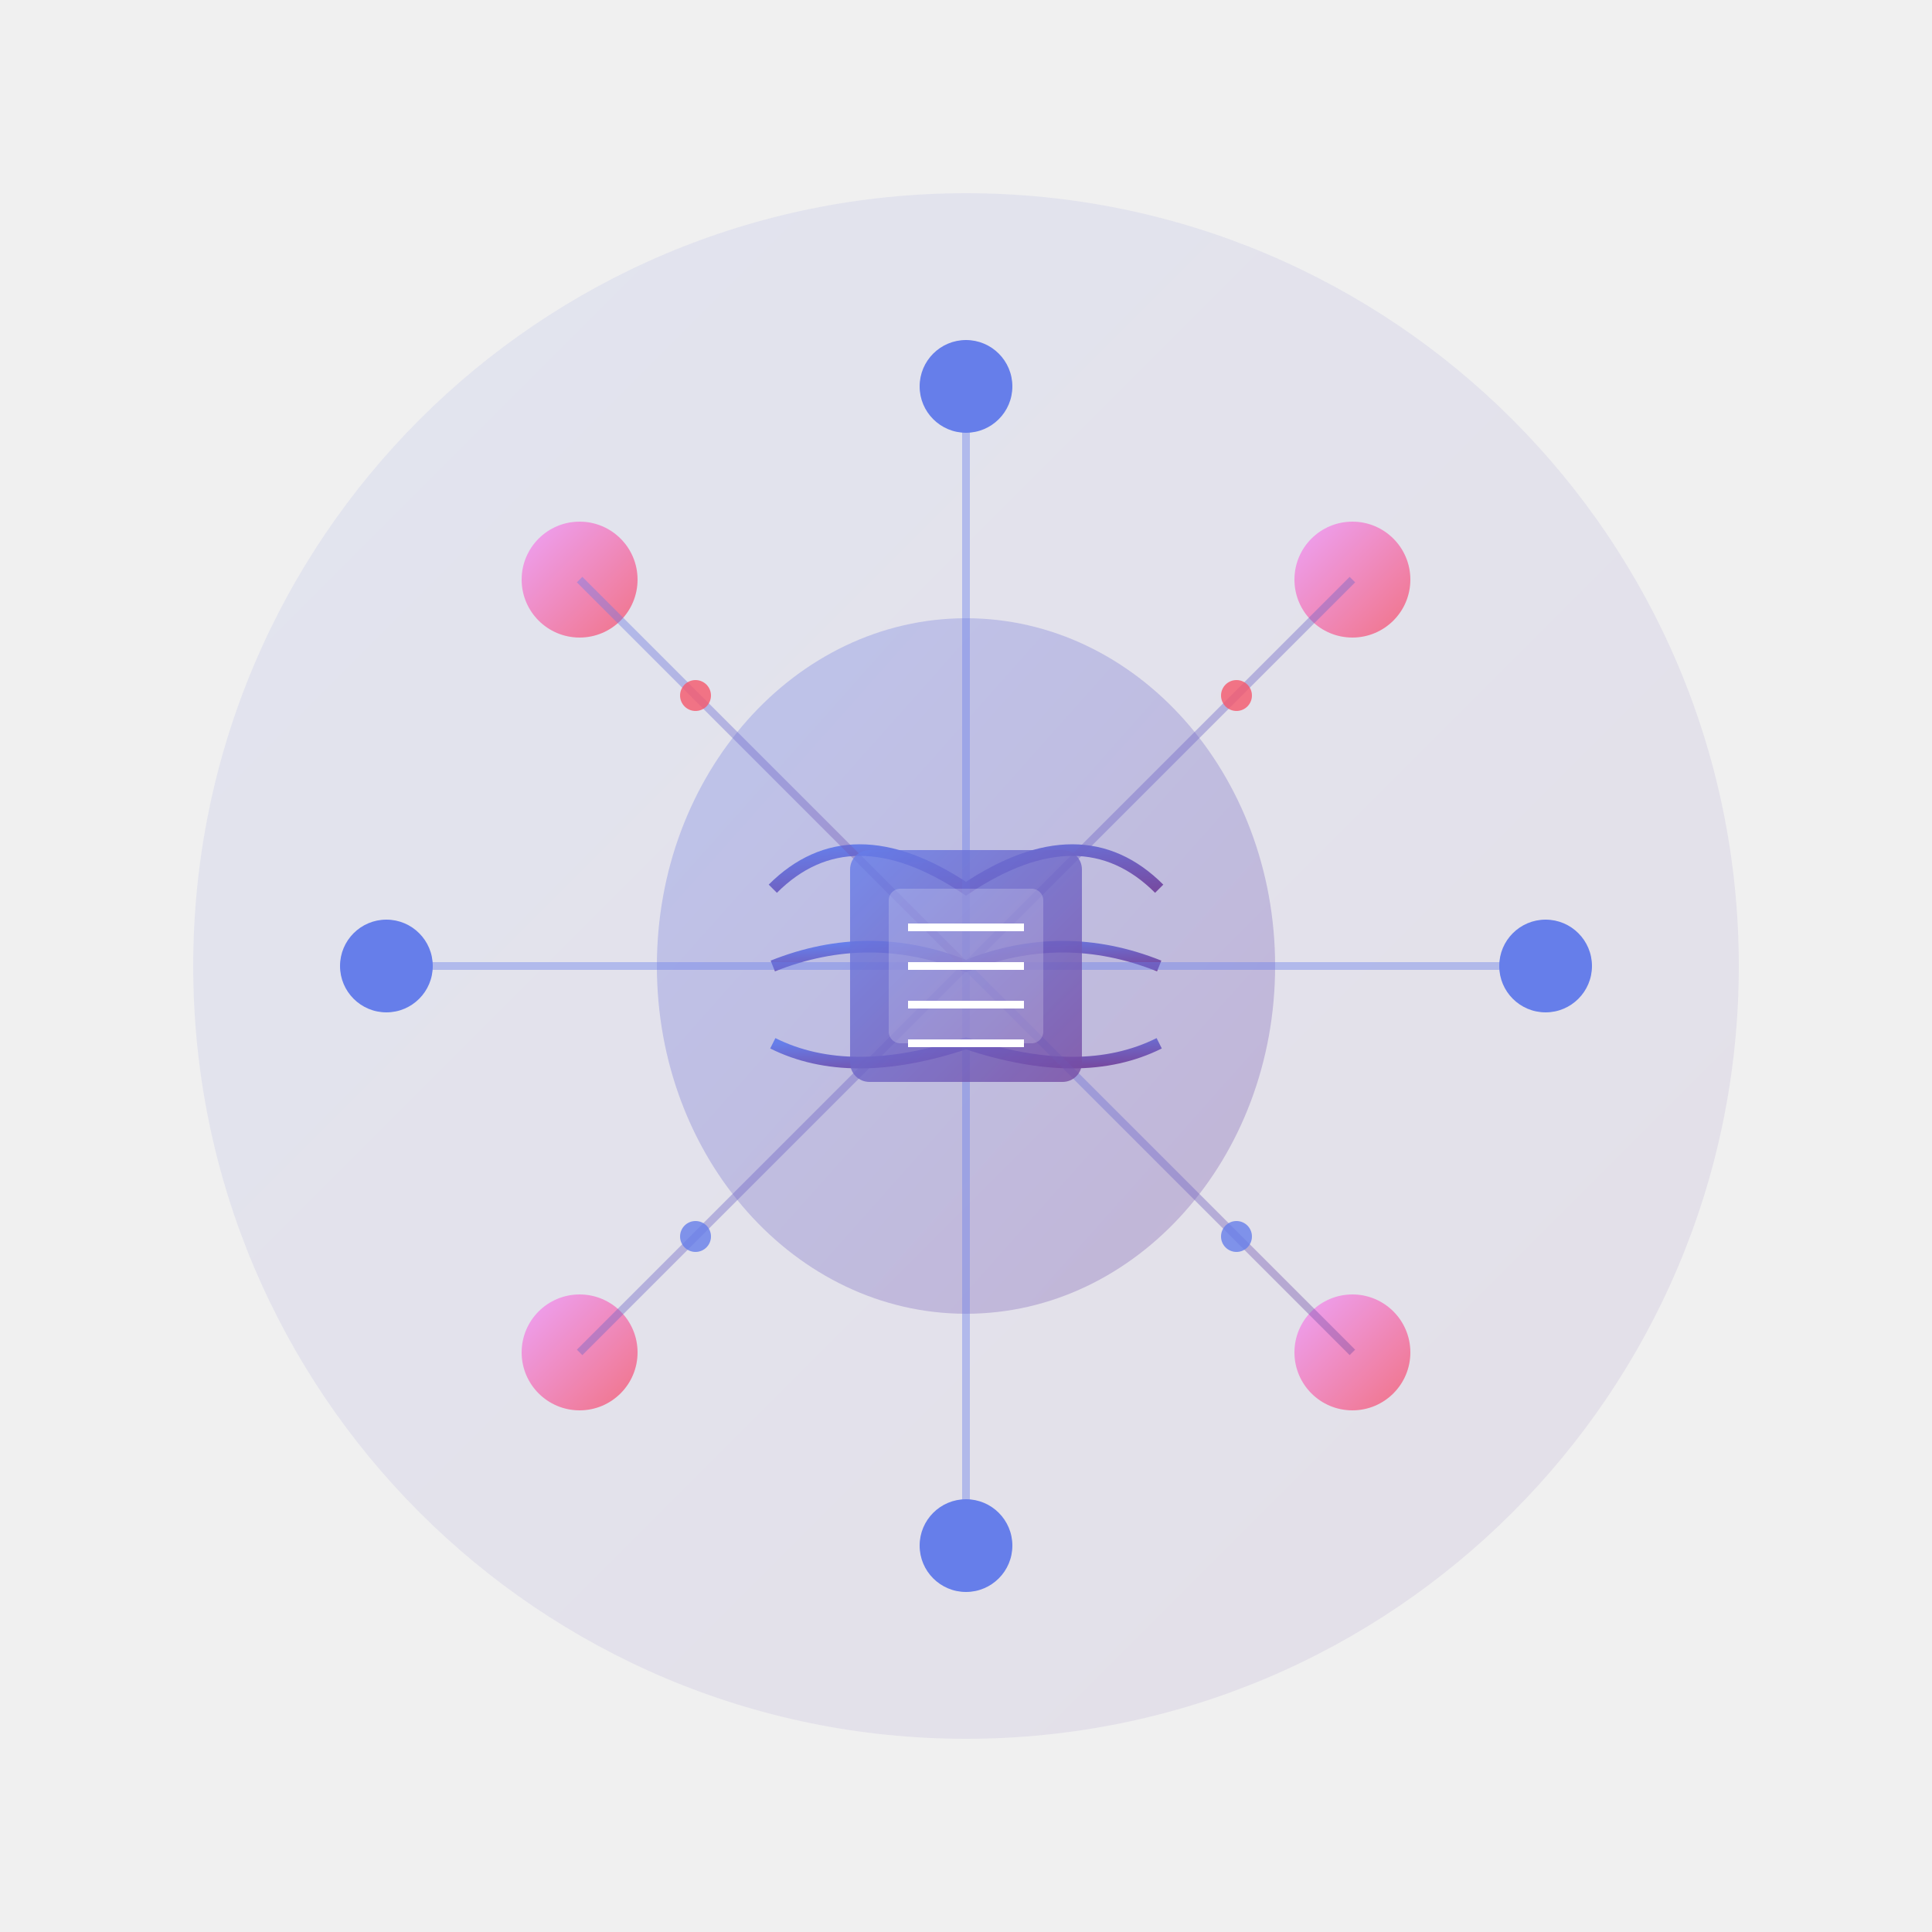
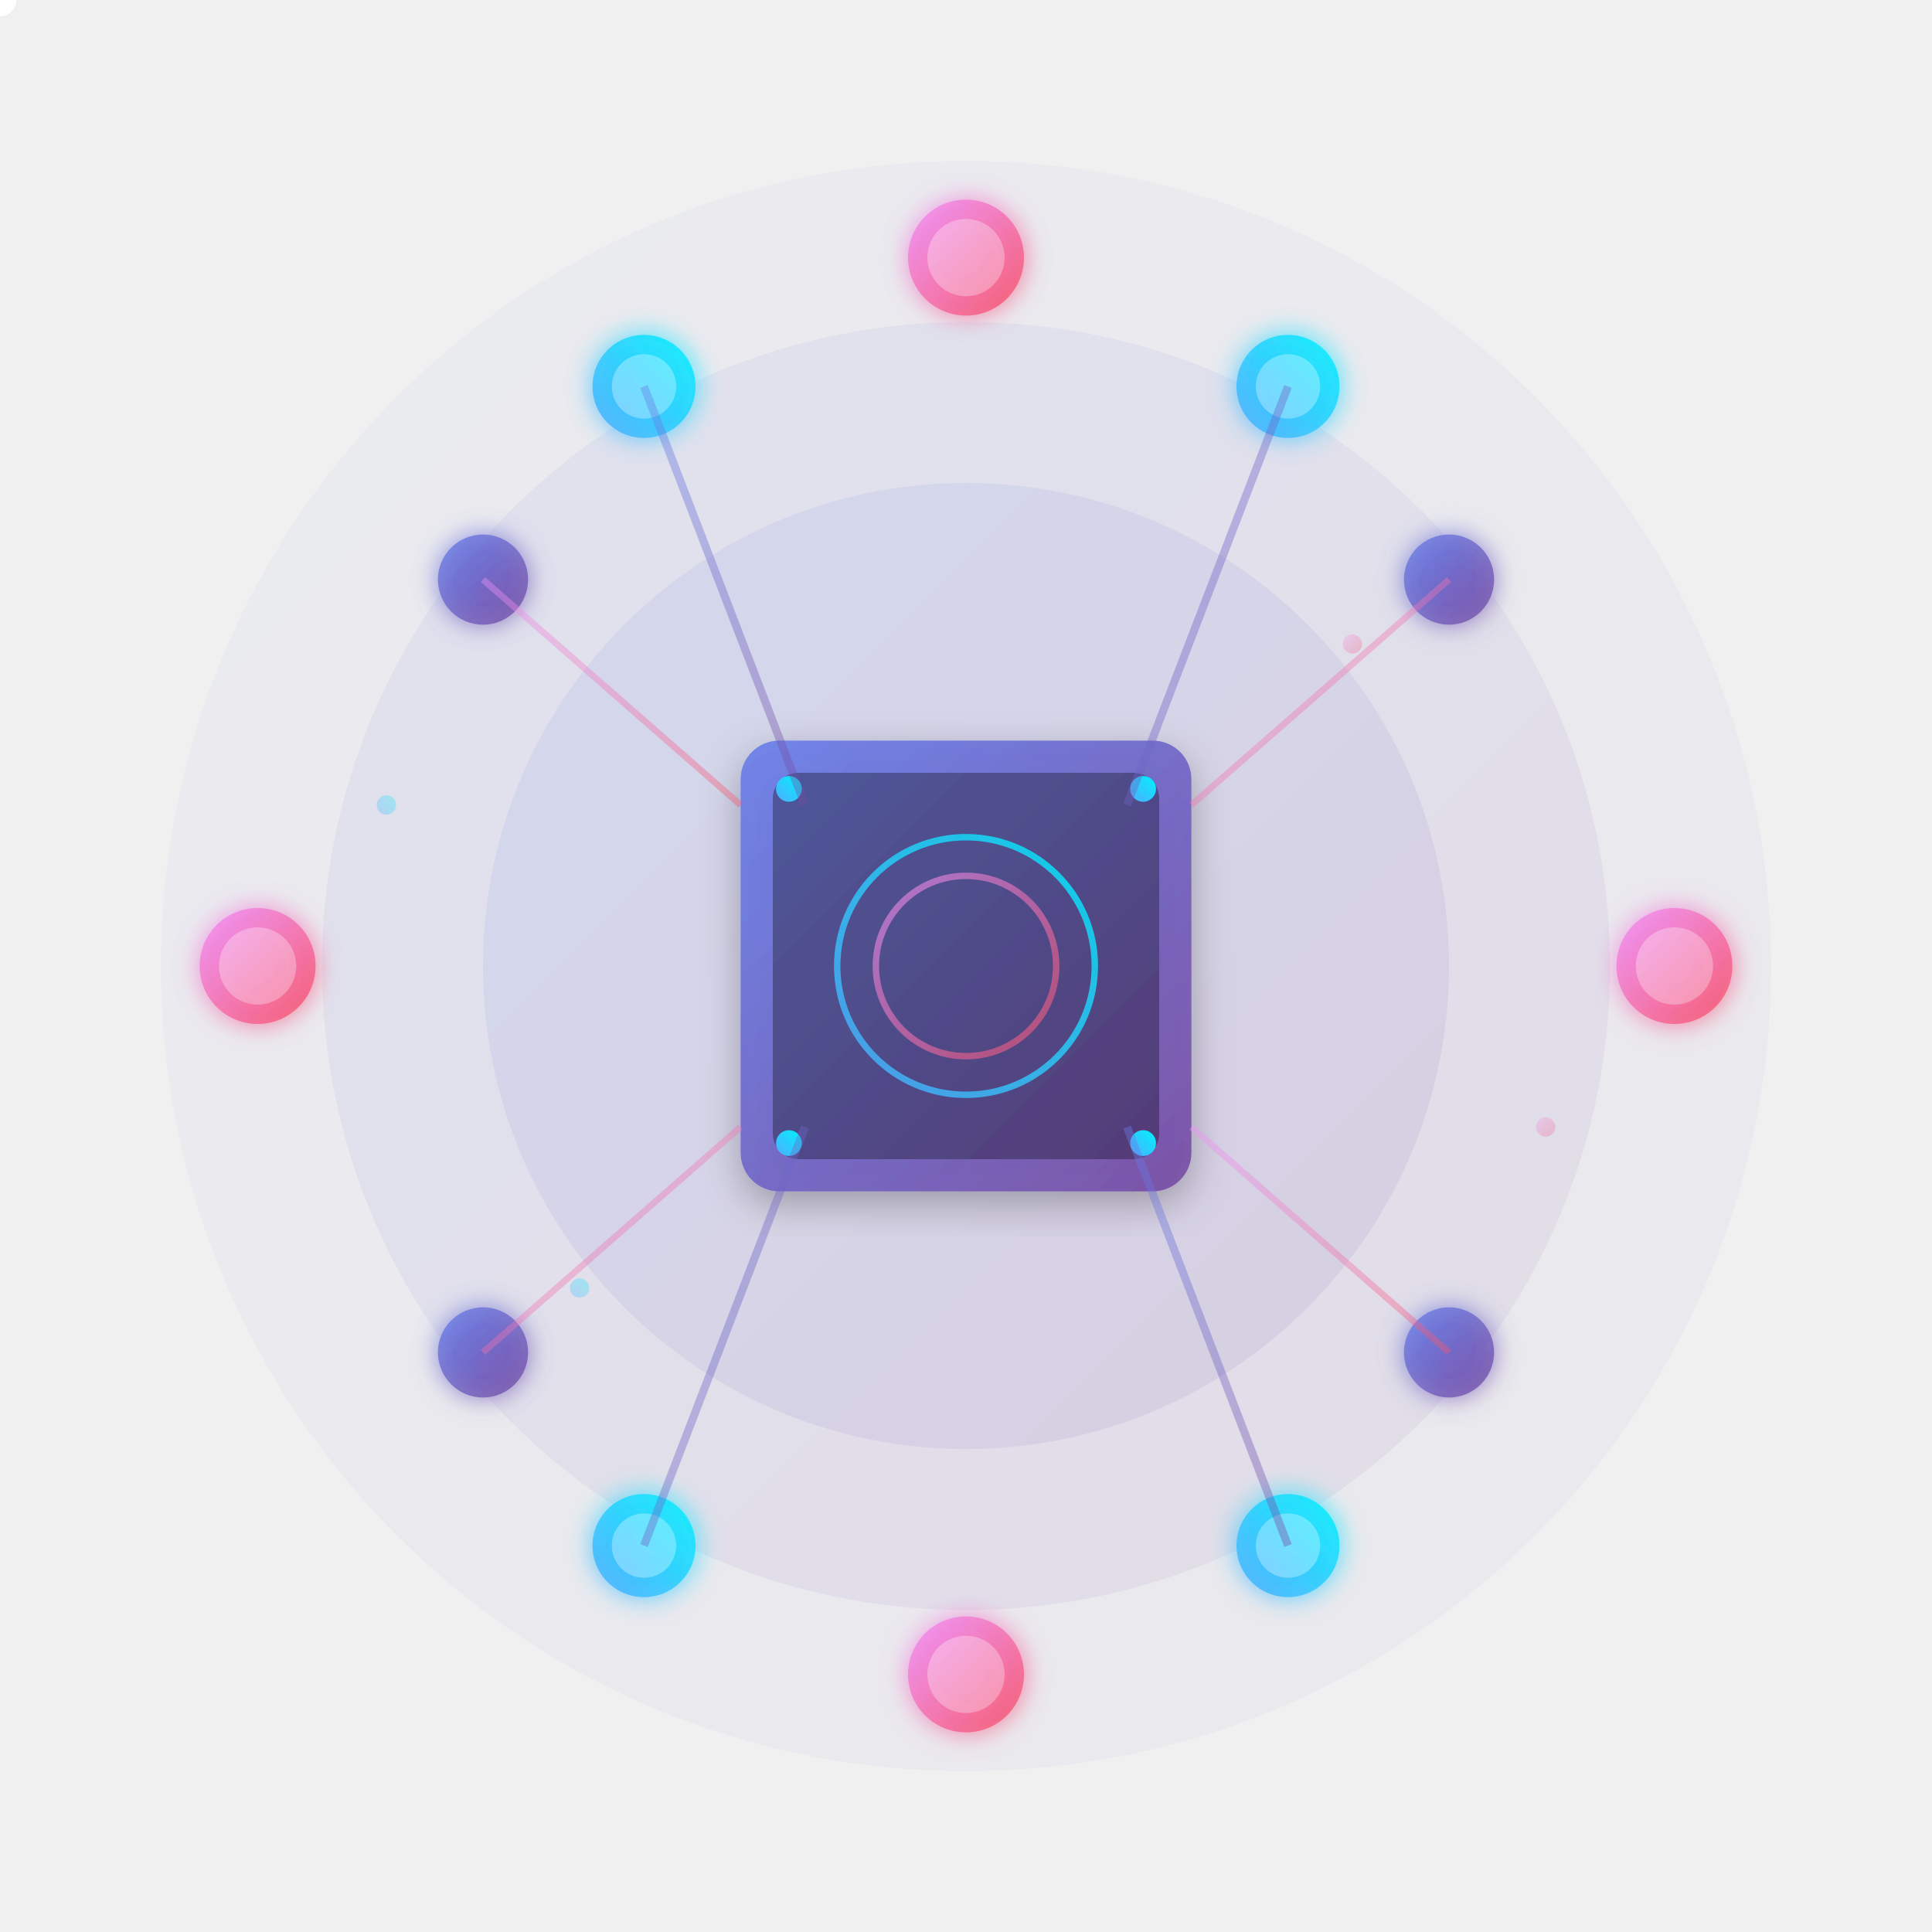
- <svg xmlns="http://www.w3.org/2000/svg" viewBox="0 0 500 500" fill="none">
+ <svg xmlns="http://www.w3.org/2000/svg" viewBox="0 0 600 600" fill="none">
  <defs>
-     <linearGradient id="aiGradient1" x1="0%" y1="0%" x2="100%" y2="100%">
+     <linearGradient id="aiGrad1" x1="0%" y1="0%" x2="100%" y2="100%">
      <stop offset="0%" style="stop-color:#667eea;stop-opacity:1" />
      <stop offset="100%" style="stop-color:#764ba2;stop-opacity:1" />
    </linearGradient>
-     <linearGradient id="aiGradient2" x1="0%" y1="0%" x2="100%" y2="100%">
-       <stop offset="0%" style="stop-color:#f093fb;stop-opacity:0.8" />
-       <stop offset="100%" style="stop-color:#f5576c;stop-opacity:0.8" />
+     <linearGradient id="aiGrad2" x1="0%" y1="0%" x2="100%" y2="100%">
+       <stop offset="0%" style="stop-color:#f093fb;stop-opacity:1" />
+       <stop offset="100%" style="stop-color:#f5576c;stop-opacity:1" />
    </linearGradient>
+     <linearGradient id="aiGrad3" x1="0%" y1="100%" x2="100%" y2="0%">
+       <stop offset="0%" style="stop-color:#4facfe;stop-opacity:1" />
+       <stop offset="100%" style="stop-color:#00f2fe;stop-opacity:1" />
+     </linearGradient>
+     <filter id="glow">
+       <feGaussianBlur stdDeviation="4" result="coloredBlur" />
+       <feMerge>
+         <feMergeNode in="coloredBlur" />
+         <feMergeNode in="SourceGraphic" />
+       </feMerge>
+     </filter>
+     <filter id="shadow">
+       <feDropShadow dx="0" dy="4" stdDeviation="6" flood-opacity="0.3" />
+     </filter>
  </defs>
-   <circle cx="250" cy="250" r="200" fill="url(#aiGradient1)" opacity="0.1" />
-   <ellipse cx="250" cy="250" rx="80" ry="90" fill="url(#aiGradient1)" opacity="0.3" />
-   <path d="M 200 230 Q 220 210 250 230 Q 280 210 300 230" stroke="url(#aiGradient1)" stroke-width="3" fill="none" />
-   <path d="M 200 250 Q 225 240 250 250 Q 275 240 300 250" stroke="url(#aiGradient1)" stroke-width="3" fill="none" />
-   <path d="M 200 270 Q 220 280 250 270 Q 280 280 300 270" stroke="url(#aiGradient1)" stroke-width="3" fill="none" />
-   <circle cx="150" cy="150" r="15" fill="url(#aiGradient2)" />
-   <circle cx="350" cy="150" r="15" fill="url(#aiGradient2)" />
-   <circle cx="150" cy="350" r="15" fill="url(#aiGradient2)" />
-   <circle cx="350" cy="350" r="15" fill="url(#aiGradient2)" />
-   <circle cx="250" cy="100" r="12" fill="#667eea" />
-   <circle cx="250" cy="400" r="12" fill="#667eea" />
-   <circle cx="100" cy="250" r="12" fill="#667eea" />
-   <circle cx="400" cy="250" r="12" fill="#667eea" />
-   <line x1="150" y1="150" x2="250" y2="250" stroke="url(#aiGradient1)" stroke-width="2" opacity="0.4" />
-   <line x1="350" y1="150" x2="250" y2="250" stroke="url(#aiGradient1)" stroke-width="2" opacity="0.4" />
-   <line x1="150" y1="350" x2="250" y2="250" stroke="url(#aiGradient1)" stroke-width="2" opacity="0.4" />
-   <line x1="350" y1="350" x2="250" y2="250" stroke="url(#aiGradient1)" stroke-width="2" opacity="0.4" />
-   <line x1="250" y1="100" x2="250" y2="250" stroke="#667eea" stroke-width="2" opacity="0.4" />
-   <line x1="250" y1="400" x2="250" y2="250" stroke="#667eea" stroke-width="2" opacity="0.4" />
-   <line x1="100" y1="250" x2="250" y2="250" stroke="#667eea" stroke-width="2" opacity="0.4" />
-   <line x1="400" y1="250" x2="250" y2="250" stroke="#667eea" stroke-width="2" opacity="0.4" />
-   <circle cx="180" cy="180" r="4" fill="#f5576c" opacity="0.8">
-     <animate attributeName="cy" values="180;200;180" dur="2s" repeatCount="indefinite" />
-   </circle>
-   <circle cx="320" cy="180" r="4" fill="#f5576c" opacity="0.8">
-     <animate attributeName="cy" values="180;160;180" dur="2.5s" repeatCount="indefinite" />
-   </circle>
-   <circle cx="180" cy="320" r="4" fill="#667eea" opacity="0.8">
-     <animate attributeName="cy" values="320;300;320" dur="3s" repeatCount="indefinite" />
-   </circle>
-   <circle cx="320" cy="320" r="4" fill="#667eea" opacity="0.8">
-     <animate attributeName="cy" values="320;340;320" dur="2.2s" repeatCount="indefinite" />
-   </circle>
-   <rect x="220" y="220" width="60" height="60" rx="5" fill="url(#aiGradient1)" opacity="0.8" />
-   <rect x="230" y="230" width="40" height="40" rx="3" fill="white" opacity="0.2" />
-   <line x1="235" y1="240" x2="265" y2="240" stroke="white" stroke-width="2" />
-   <line x1="235" y1="250" x2="265" y2="250" stroke="white" stroke-width="2" />
-   <line x1="235" y1="260" x2="265" y2="260" stroke="white" stroke-width="2" />
-   <line x1="235" y1="270" x2="265" y2="270" stroke="white" stroke-width="2" />
+   <circle cx="300" cy="300" r="250" fill="url(#aiGrad1)" opacity="0.05" />
+   <circle cx="300" cy="300" r="200" fill="url(#aiGrad1)" opacity="0.08" />
+   <circle cx="300" cy="300" r="150" fill="url(#aiGrad1)" opacity="0.1" />
+   <g opacity="0.15">
+     <line x1="100" y1="150" x2="500" y2="150" stroke="url(#aiGrad1)" stroke-width="0.5" stroke-dasharray="4,4" />
+     <line x1="100" y1="250" x2="500" y2="250" stroke="url(#aiGrad1)" stroke-width="0.5" stroke-dasharray="4,4" />
+     <line x1="100" y1="350" x2="500" y2="350" stroke="url(#aiGrad1)" stroke-width="0.5" stroke-dasharray="4,4" />
+     <line x1="100" y1="450" x2="500" y2="450" stroke="url(#aiGrad1)" stroke-width="0.5" stroke-dasharray="4,4" />
+     <line x1="150" y1="100" x2="150" y2="500" stroke="url(#aiGrad1)" stroke-width="0.5" stroke-dasharray="4,4" />
+     <line x1="250" y1="100" x2="250" y2="500" stroke="url(#aiGrad1)" stroke-width="0.5" stroke-dasharray="4,4" />
+     <line x1="350" y1="100" x2="350" y2="500" stroke="url(#aiGrad1)" stroke-width="0.5" stroke-dasharray="4,4" />
+     <line x1="450" y1="100" x2="450" y2="500" stroke="url(#aiGrad1)" stroke-width="0.5" stroke-dasharray="4,4" />
+   </g>
+   <g filter="url(#shadow)">
+     <rect x="230" y="230" width="140" height="140" rx="12" fill="url(#aiGrad1)" opacity="0.9" />
+     <rect x="240" y="240" width="120" height="120" rx="8" fill="#1a1a2e" opacity="0.4" />
+     <circle cx="300" cy="300" r="40" fill="none" stroke="url(#aiGrad3)" stroke-width="2" opacity="0.8" />
+     <circle cx="300" cy="300" r="28" fill="none" stroke="url(#aiGrad2)" stroke-width="2" opacity="0.6" />
+     <circle cx="245" cy="245" r="4" fill="url(#aiGrad3)" />
+     <circle cx="355" cy="245" r="4" fill="url(#aiGrad3)" />
+     <circle cx="245" cy="355" r="4" fill="url(#aiGrad3)" />
+     <circle cx="355" cy="355" r="4" fill="url(#aiGrad3)" />
+     <line x1="250" y1="280" x2="280" y2="280" stroke="url(#aiGrad3)" stroke-width="3" stroke-linecap="round" />
+     <line x1="250" y1="300" x2="270" y2="300" stroke="url(#aiGrad3)" stroke-width="3" stroke-linecap="round" />
+     <line x1="250" y1="320" x2="280" y2="320" stroke="url(#aiGrad3)" stroke-width="3" stroke-linecap="round" />
+     <line x1="320" y1="280" x2="350" y2="280" stroke="url(#aiGrad3)" stroke-width="3" stroke-linecap="round" />
+     <line x1="330" y1="300" x2="350" y2="300" stroke="url(#aiGrad3)" stroke-width="3" stroke-linecap="round" />
+     <line x1="320" y1="320" x2="350" y2="320" stroke="url(#aiGrad3)" stroke-width="3" stroke-linecap="round" />
+   </g>
+   <g filter="url(#glow)">
+     <circle cx="300" cy="80" r="18" fill="url(#aiGrad2)" opacity="0.9">
+       <animate attributeName="opacity" values="0.9;0.5;0.9" dur="3s" repeatCount="indefinite" />
+     </circle>
+     <circle cx="300" cy="80" r="12" fill="#fff" opacity="0.3" />
+     <circle cx="200" cy="120" r="16" fill="url(#aiGrad3)" opacity="0.85">
+       <animate attributeName="opacity" values="0.85;0.4;0.85" dur="3.5s" repeatCount="indefinite" />
+     </circle>
+     <circle cx="200" cy="120" r="10" fill="#fff" opacity="0.3" />
+     <circle cx="400" cy="120" r="16" fill="url(#aiGrad3)" opacity="0.85">
+       <animate attributeName="opacity" values="0.85;0.4;0.85" dur="4s" repeatCount="indefinite" />
+     </circle>
+     <circle cx="400" cy="120" r="10" fill="#fff" opacity="0.3" />
+     <circle cx="80" cy="300" r="18" fill="url(#aiGrad2)" opacity="0.9">
+       <animate attributeName="opacity" values="0.9;0.5;0.9" dur="3.2s" repeatCount="indefinite" />
+     </circle>
+     <circle cx="80" cy="300" r="12" fill="#fff" opacity="0.3" />
+     <circle cx="520" cy="300" r="18" fill="url(#aiGrad2)" opacity="0.9">
+       <animate attributeName="opacity" values="0.9;0.5;0.9" dur="2.8s" repeatCount="indefinite" />
+     </circle>
+     <circle cx="520" cy="300" r="12" fill="#fff" opacity="0.3" />
+     <circle cx="300" cy="520" r="18" fill="url(#aiGrad2)" opacity="0.9">
+       <animate attributeName="opacity" values="0.9;0.5;0.9" dur="3.3s" repeatCount="indefinite" />
+     </circle>
+     <circle cx="300" cy="520" r="12" fill="#fff" opacity="0.3" />
+     <circle cx="200" cy="480" r="16" fill="url(#aiGrad3)" opacity="0.85">
+       <animate attributeName="opacity" values="0.85;0.4;0.85" dur="3.7s" repeatCount="indefinite" />
+     </circle>
+     <circle cx="200" cy="480" r="10" fill="#fff" opacity="0.3" />
+     <circle cx="400" cy="480" r="16" fill="url(#aiGrad3)" opacity="0.85">
+       <animate attributeName="opacity" values="0.85;0.4;0.85" dur="3.1s" repeatCount="indefinite" />
+     </circle>
+     <circle cx="400" cy="480" r="10" fill="#fff" opacity="0.3" />
+   </g>
+   <g filter="url(#glow)">
+     <circle cx="150" cy="180" r="14" fill="url(#aiGrad1)" opacity="0.8">
+       <animate attributeName="opacity" values="0.8;0.4;0.8" dur="2.5s" repeatCount="indefinite" />
+     </circle>
+     <circle cx="450" cy="180" r="14" fill="url(#aiGrad1)" opacity="0.8">
+       <animate attributeName="opacity" values="0.8;0.4;0.8" dur="2.7s" repeatCount="indefinite" />
+     </circle>
+     <circle cx="150" cy="420" r="14" fill="url(#aiGrad1)" opacity="0.8">
+       <animate attributeName="opacity" values="0.8;0.4;0.8" dur="2.9s" repeatCount="indefinite" />
+     </circle>
+     <circle cx="450" cy="420" r="14" fill="url(#aiGrad1)" opacity="0.8">
+       <animate attributeName="opacity" values="0.8;0.4;0.8" dur="2.6s" repeatCount="indefinite" />
+     </circle>
+   </g>
+   <g opacity="0.4">
+     <line x1="300" y1="230" x2="300" y2="80" stroke="url(#aiGrad1)" stroke-width="2.5" />
+     <line x1="250" y1="250" x2="200" y2="120" stroke="url(#aiGrad1)" stroke-width="2.5" />
+     <line x1="350" y1="250" x2="400" y2="120" stroke="url(#aiGrad1)" stroke-width="2.5" />
+     <line x1="230" y1="300" x2="80" y2="300" stroke="url(#aiGrad1)" stroke-width="2.5" />
+     <line x1="370" y1="300" x2="520" y2="300" stroke="url(#aiGrad1)" stroke-width="2.5" />
+     <line x1="300" y1="370" x2="300" y2="520" stroke="url(#aiGrad1)" stroke-width="2.5" />
+     <line x1="250" y1="350" x2="200" y2="480" stroke="url(#aiGrad1)" stroke-width="2.5" />
+     <line x1="350" y1="350" x2="400" y2="480" stroke="url(#aiGrad1)" stroke-width="2.5" />
+     <line x1="230" y1="250" x2="150" y2="180" stroke="url(#aiGrad2)" stroke-width="2" />
+     <line x1="370" y1="250" x2="450" y2="180" stroke="url(#aiGrad2)" stroke-width="2" />
+     <line x1="230" y1="350" x2="150" y2="420" stroke="url(#aiGrad2)" stroke-width="2" />
+     <line x1="370" y1="350" x2="450" y2="420" stroke="url(#aiGrad2)" stroke-width="2" />
+   </g>
+   <g>
+     <circle r="5" fill="#fff" opacity="0.9">
+       <animateMotion dur="4s" repeatCount="indefinite" path="M 300 80 L 300 230" />
+       <animate attributeName="opacity" values="0;0.9;0" dur="4s" repeatCount="indefinite" />
+     </circle>
+     <circle r="5" fill="#fff" opacity="0.9">
+       <animateMotion dur="3.5s" repeatCount="indefinite" path="M 200 120 L 250 250" />
+       <animate attributeName="opacity" values="0;0.9;0" dur="3.5s" repeatCount="indefinite" />
+     </circle>
+     <circle r="5" fill="#fff" opacity="0.9">
+       <animateMotion dur="4.2s" repeatCount="indefinite" path="M 400 120 L 350 250" />
+       <animate attributeName="opacity" values="0;0.9;0" dur="4.2s" repeatCount="indefinite" />
+     </circle>
+     <circle r="5" fill="#fff" opacity="0.9">
+       <animateMotion dur="3.8s" repeatCount="indefinite" path="M 80 300 L 230 300" />
+       <animate attributeName="opacity" values="0;0.9;0" dur="3.8s" repeatCount="indefinite" />
+     </circle>
+     <circle r="5" fill="#fff" opacity="0.9">
+       <animateMotion dur="3.3s" repeatCount="indefinite" path="M 520 300 L 370 300" />
+       <animate attributeName="opacity" values="0;0.9;0" dur="3.3s" repeatCount="indefinite" />
+     </circle>
+   </g>
+   <g opacity="0.3">
+     <circle cx="120" cy="250" r="3" fill="url(#aiGrad3)">
+       <animate attributeName="cy" values="250;230;250" dur="5s" repeatCount="indefinite" />
+     </circle>
+     <circle cx="480" cy="350" r="3" fill="url(#aiGrad2)">
+       <animate attributeName="cy" values="350;370;350" dur="6s" repeatCount="indefinite" />
+     </circle>
+     <circle cx="180" cy="400" r="3" fill="url(#aiGrad3)">
+       <animate attributeName="cx" values="180;200;180" dur="7s" repeatCount="indefinite" />
+     </circle>
+     <circle cx="420" cy="200" r="3" fill="url(#aiGrad2)">
+       <animate attributeName="cx" values="420;400;420" dur="5.5s" repeatCount="indefinite" />
+     </circle>
+   </g>
</svg>
